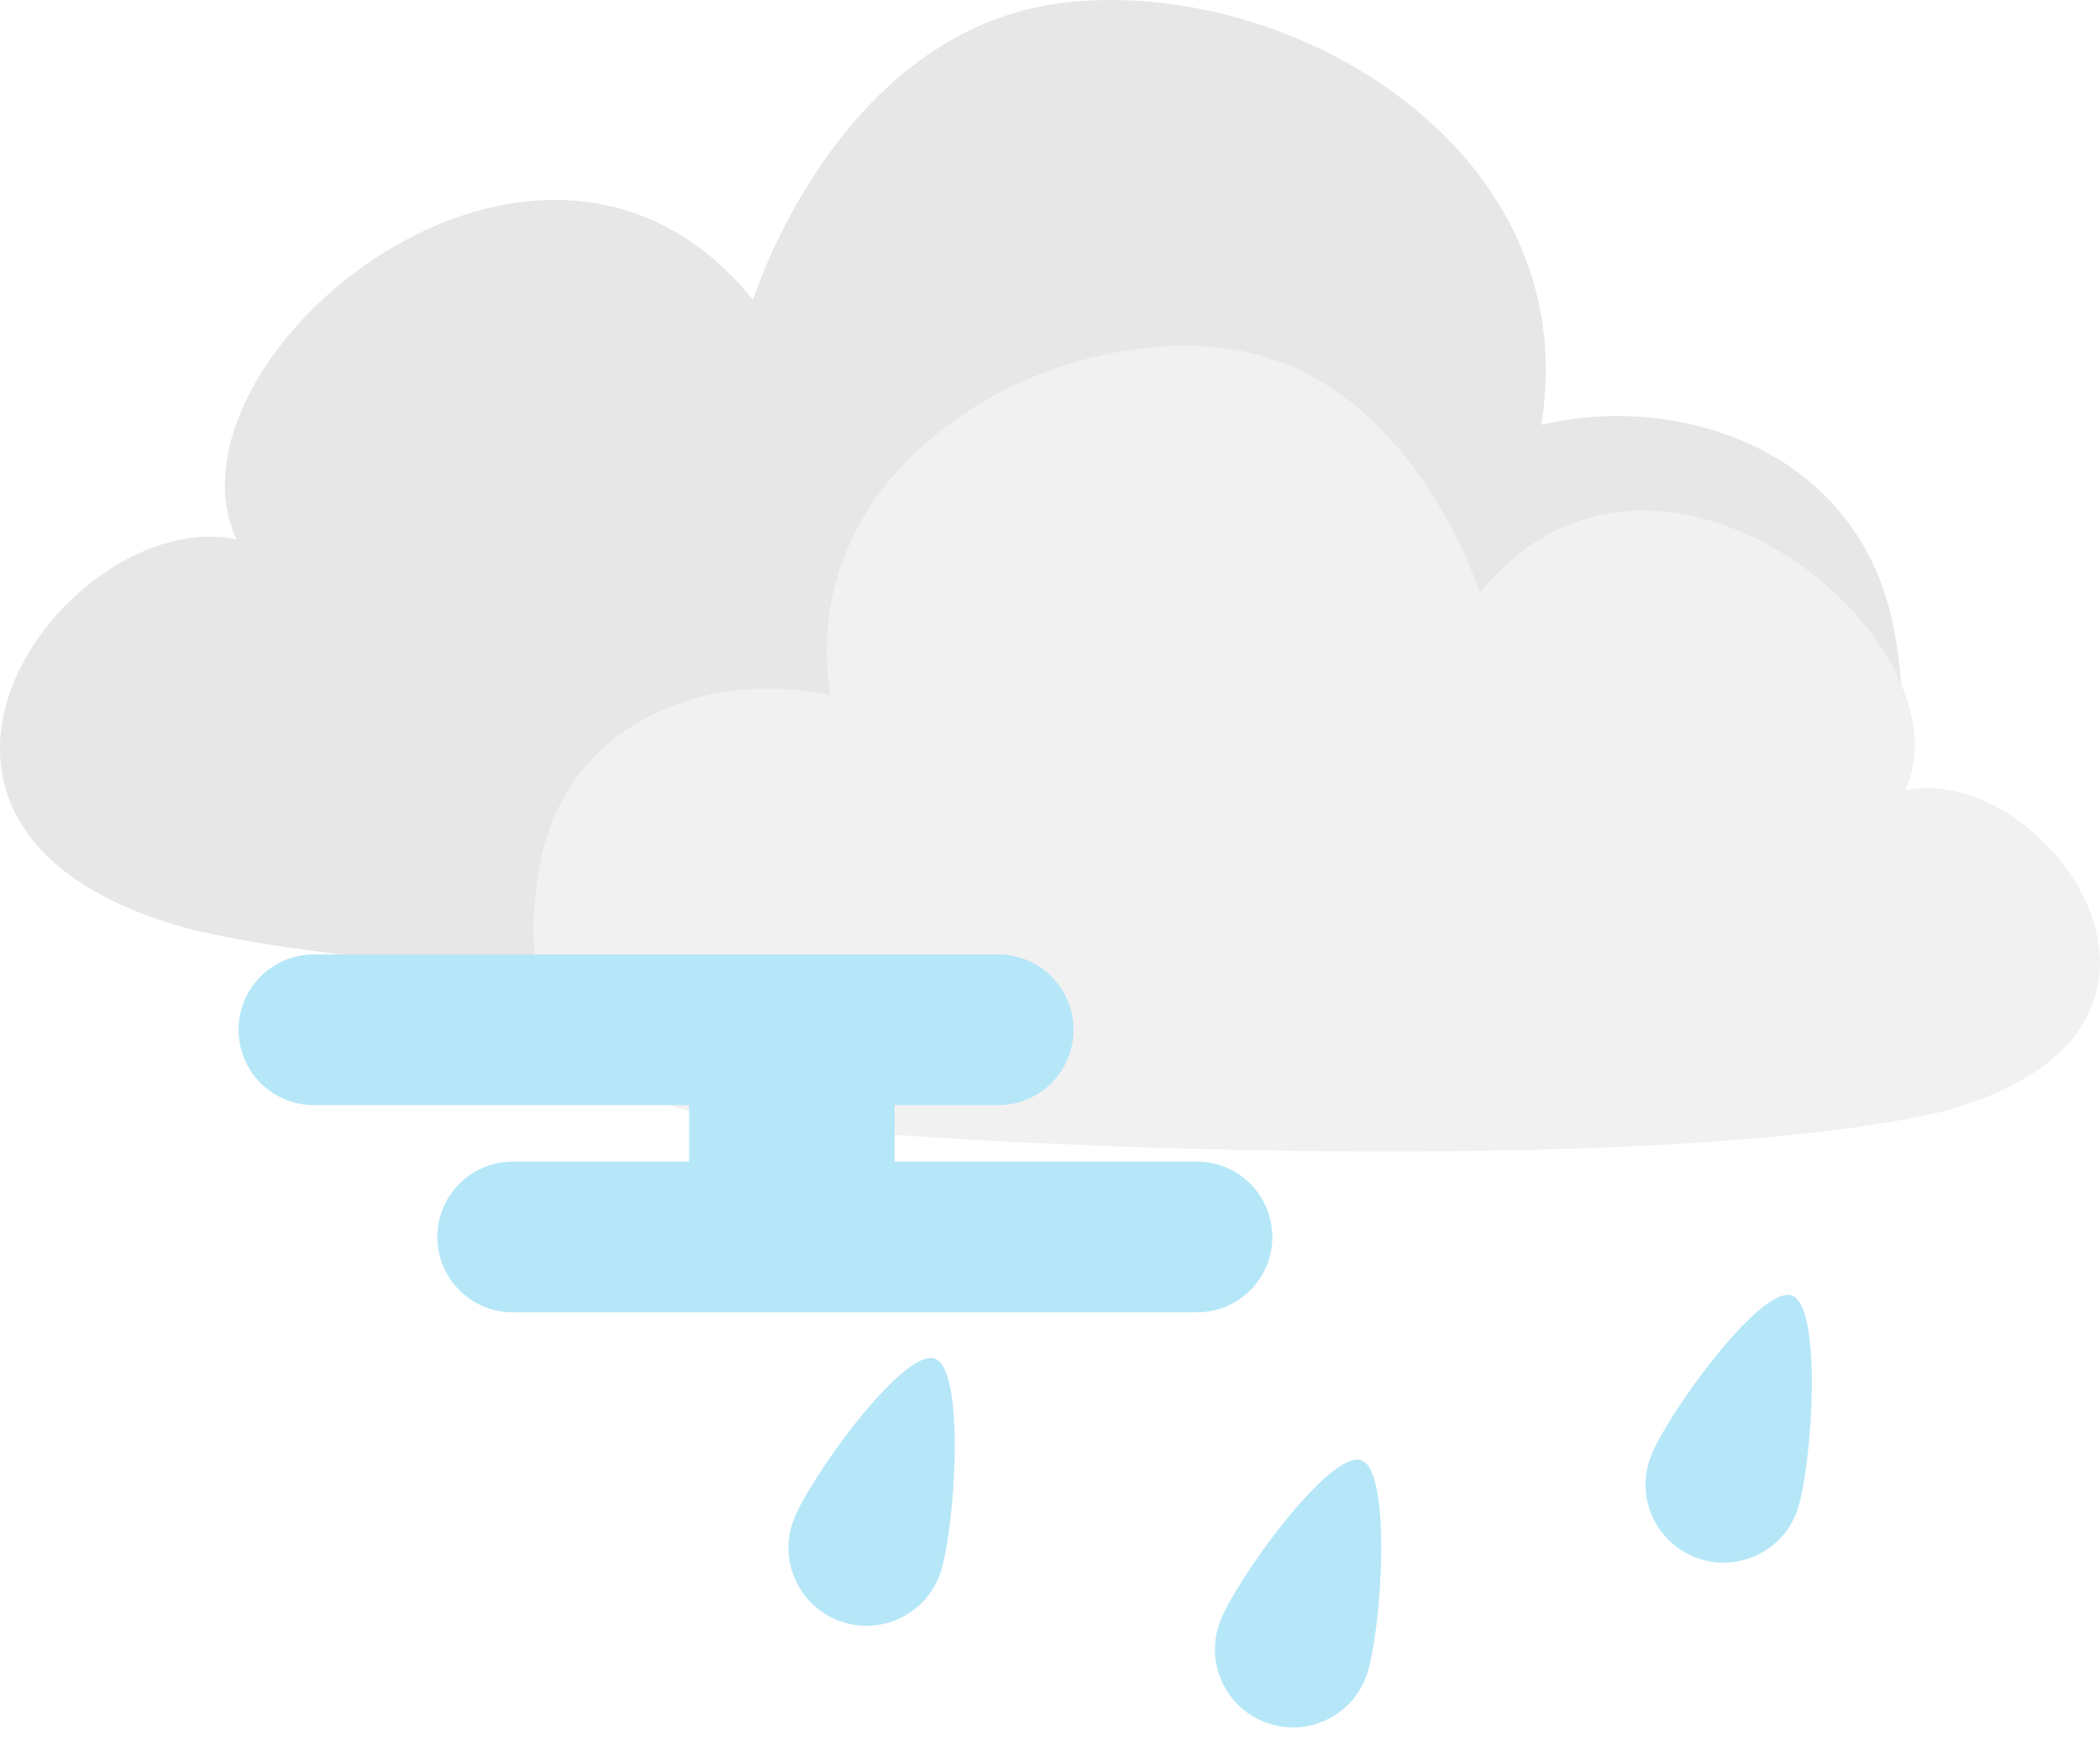
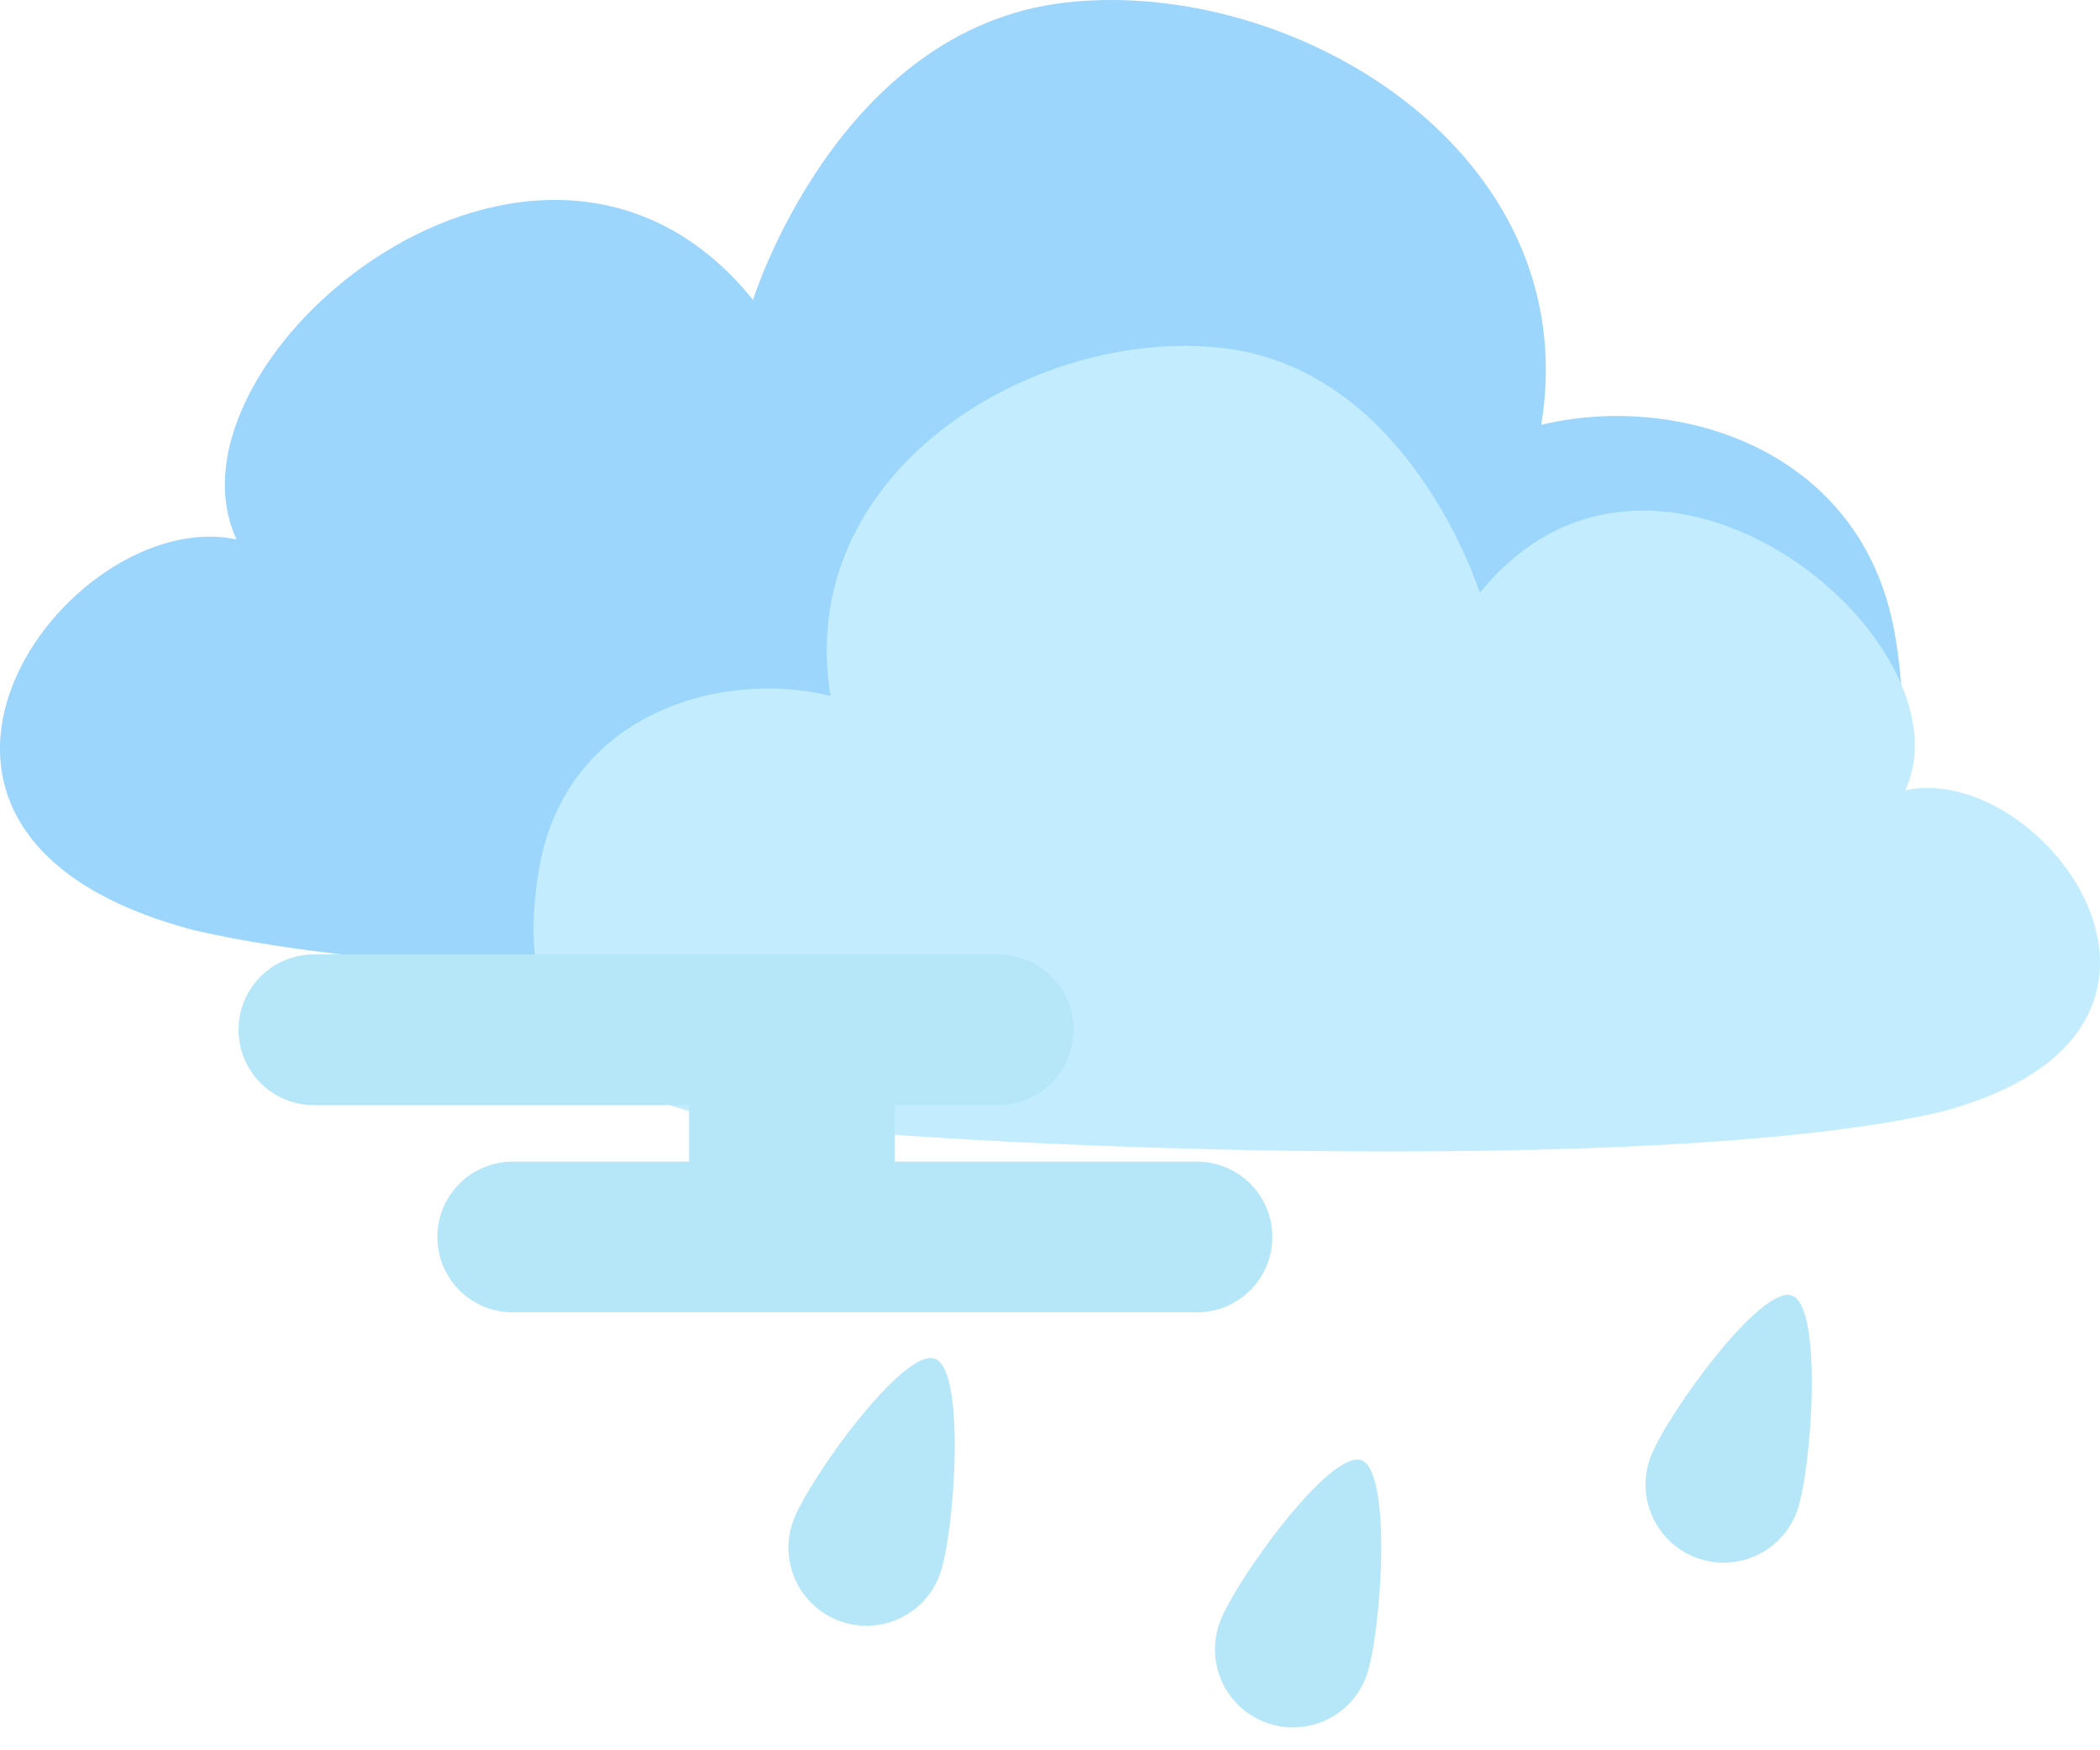
<svg xmlns="http://www.w3.org/2000/svg" width="105.631" height="88" viewBox="0 0 105.631 88">
  <g id="_38" data-name="38" transform="translate(-175.327 -149.699)">
-     <path id="路径_9" data-name="路径 9" d="M2205.026,207.908c18.646,4.382,69.485,1.836,76.3,0s10.948-5.7,9.3-14.952-10.921-12.1-17.772-10.449c2.248-13.759-12.5-22.552-23.95-21.235s-15.7,14.952-15.7,14.952c-10.727-13.3-30.184,2.983-25.98,12.049C2198.692,186.443,2186.5,203,2205.026,207.908Z" transform="translate(-2020 -11.443)" fill="#e7e7e7" />
-     <path id="路径_10" data-name="路径 10" d="M2266.132,199.663c-15.359,3.609-57.235,1.512-62.846,0s-9.018-4.692-7.661-12.316,9-9.97,14.639-8.606c-1.852-11.333,10.294-18.576,19.728-17.491s12.933,12.316,12.933,12.316c8.836-10.952,24.862,2.457,21.4,9.925C2271.349,181.982,2281.391,195.62,2266.132,199.663Z" transform="translate(-1993.164 5.952)" fill="#f1f1f1" />
+     <path id="路径_9" data-name="路径 9" d="M2205.026,207.908c18.646,4.382,69.485,1.836,76.3,0s10.948-5.7,9.3-14.952-10.921-12.1-17.772-10.449c2.248-13.759-12.5-22.552-23.95-21.235s-15.7,14.952-15.7,14.952c-10.727-13.3-30.184,2.983-25.98,12.049C2198.692,186.443,2186.5,203,2205.026,207.908Z" transform="translate(-2020 -11.443)" fill="#9cd6fc" />
+     <path id="路径_10" data-name="路径 10" d="M2266.132,199.663c-15.359,3.609-57.235,1.512-62.846,0s-9.018-4.692-7.661-12.316,9-9.97,14.639-8.606c-1.852-11.333,10.294-18.576,19.728-17.491s12.933,12.316,12.933,12.316c8.836-10.952,24.862,2.457,21.4,9.925C2271.349,181.982,2281.391,195.62,2266.132,199.663Z" transform="translate(-1993.164 5.952)" fill="#c3edff" />
    <g id="组_28" data-name="组 28" transform="translate(202.874 210.519)">
      <path id="路径_11" data-name="路径 11" d="M3.909,0C5.587,0,7.85,7.941,7.854,10.119A3.927,3.927,0,1,1,0,10.1C0,7.927,2.231,0,3.909,0Z" transform="translate(15.807 6.174) rotate(20)" fill="#b6e7f9" />
      <path id="路径_12" data-name="路径 12" d="M3.909,0C5.587,0,7.85,7.941,7.854,10.119A3.927,3.927,0,1,1,0,10.1C0,7.927,2.231,0,3.909,0Z" transform="translate(37.26 11.286) rotate(20)" fill="#b6e7f9" />
      <path id="路径_13" data-name="路径 13" d="M3.909,0C5.587,0,7.85,7.941,7.854,10.119A3.927,3.927,0,1,1,0,10.1C0,7.927,2.231,0,3.909,0Z" transform="translate(58.919 3) rotate(20)" fill="#b6e7f9" />
    </g>
    <path id="联合_28" data-name="联合 28" d="M13.789,18a3.789,3.789,0,0,1,0-7.579h8.873V7.579H3.789A3.789,3.789,0,0,1,3.789,0H38.21a3.789,3.789,0,0,1,0,7.579H33v2.842H48.21a3.789,3.789,0,1,1,0,7.579Z" transform="translate(187.326 197.699)" fill="#b6e7f9" />
  </g>
</svg>
